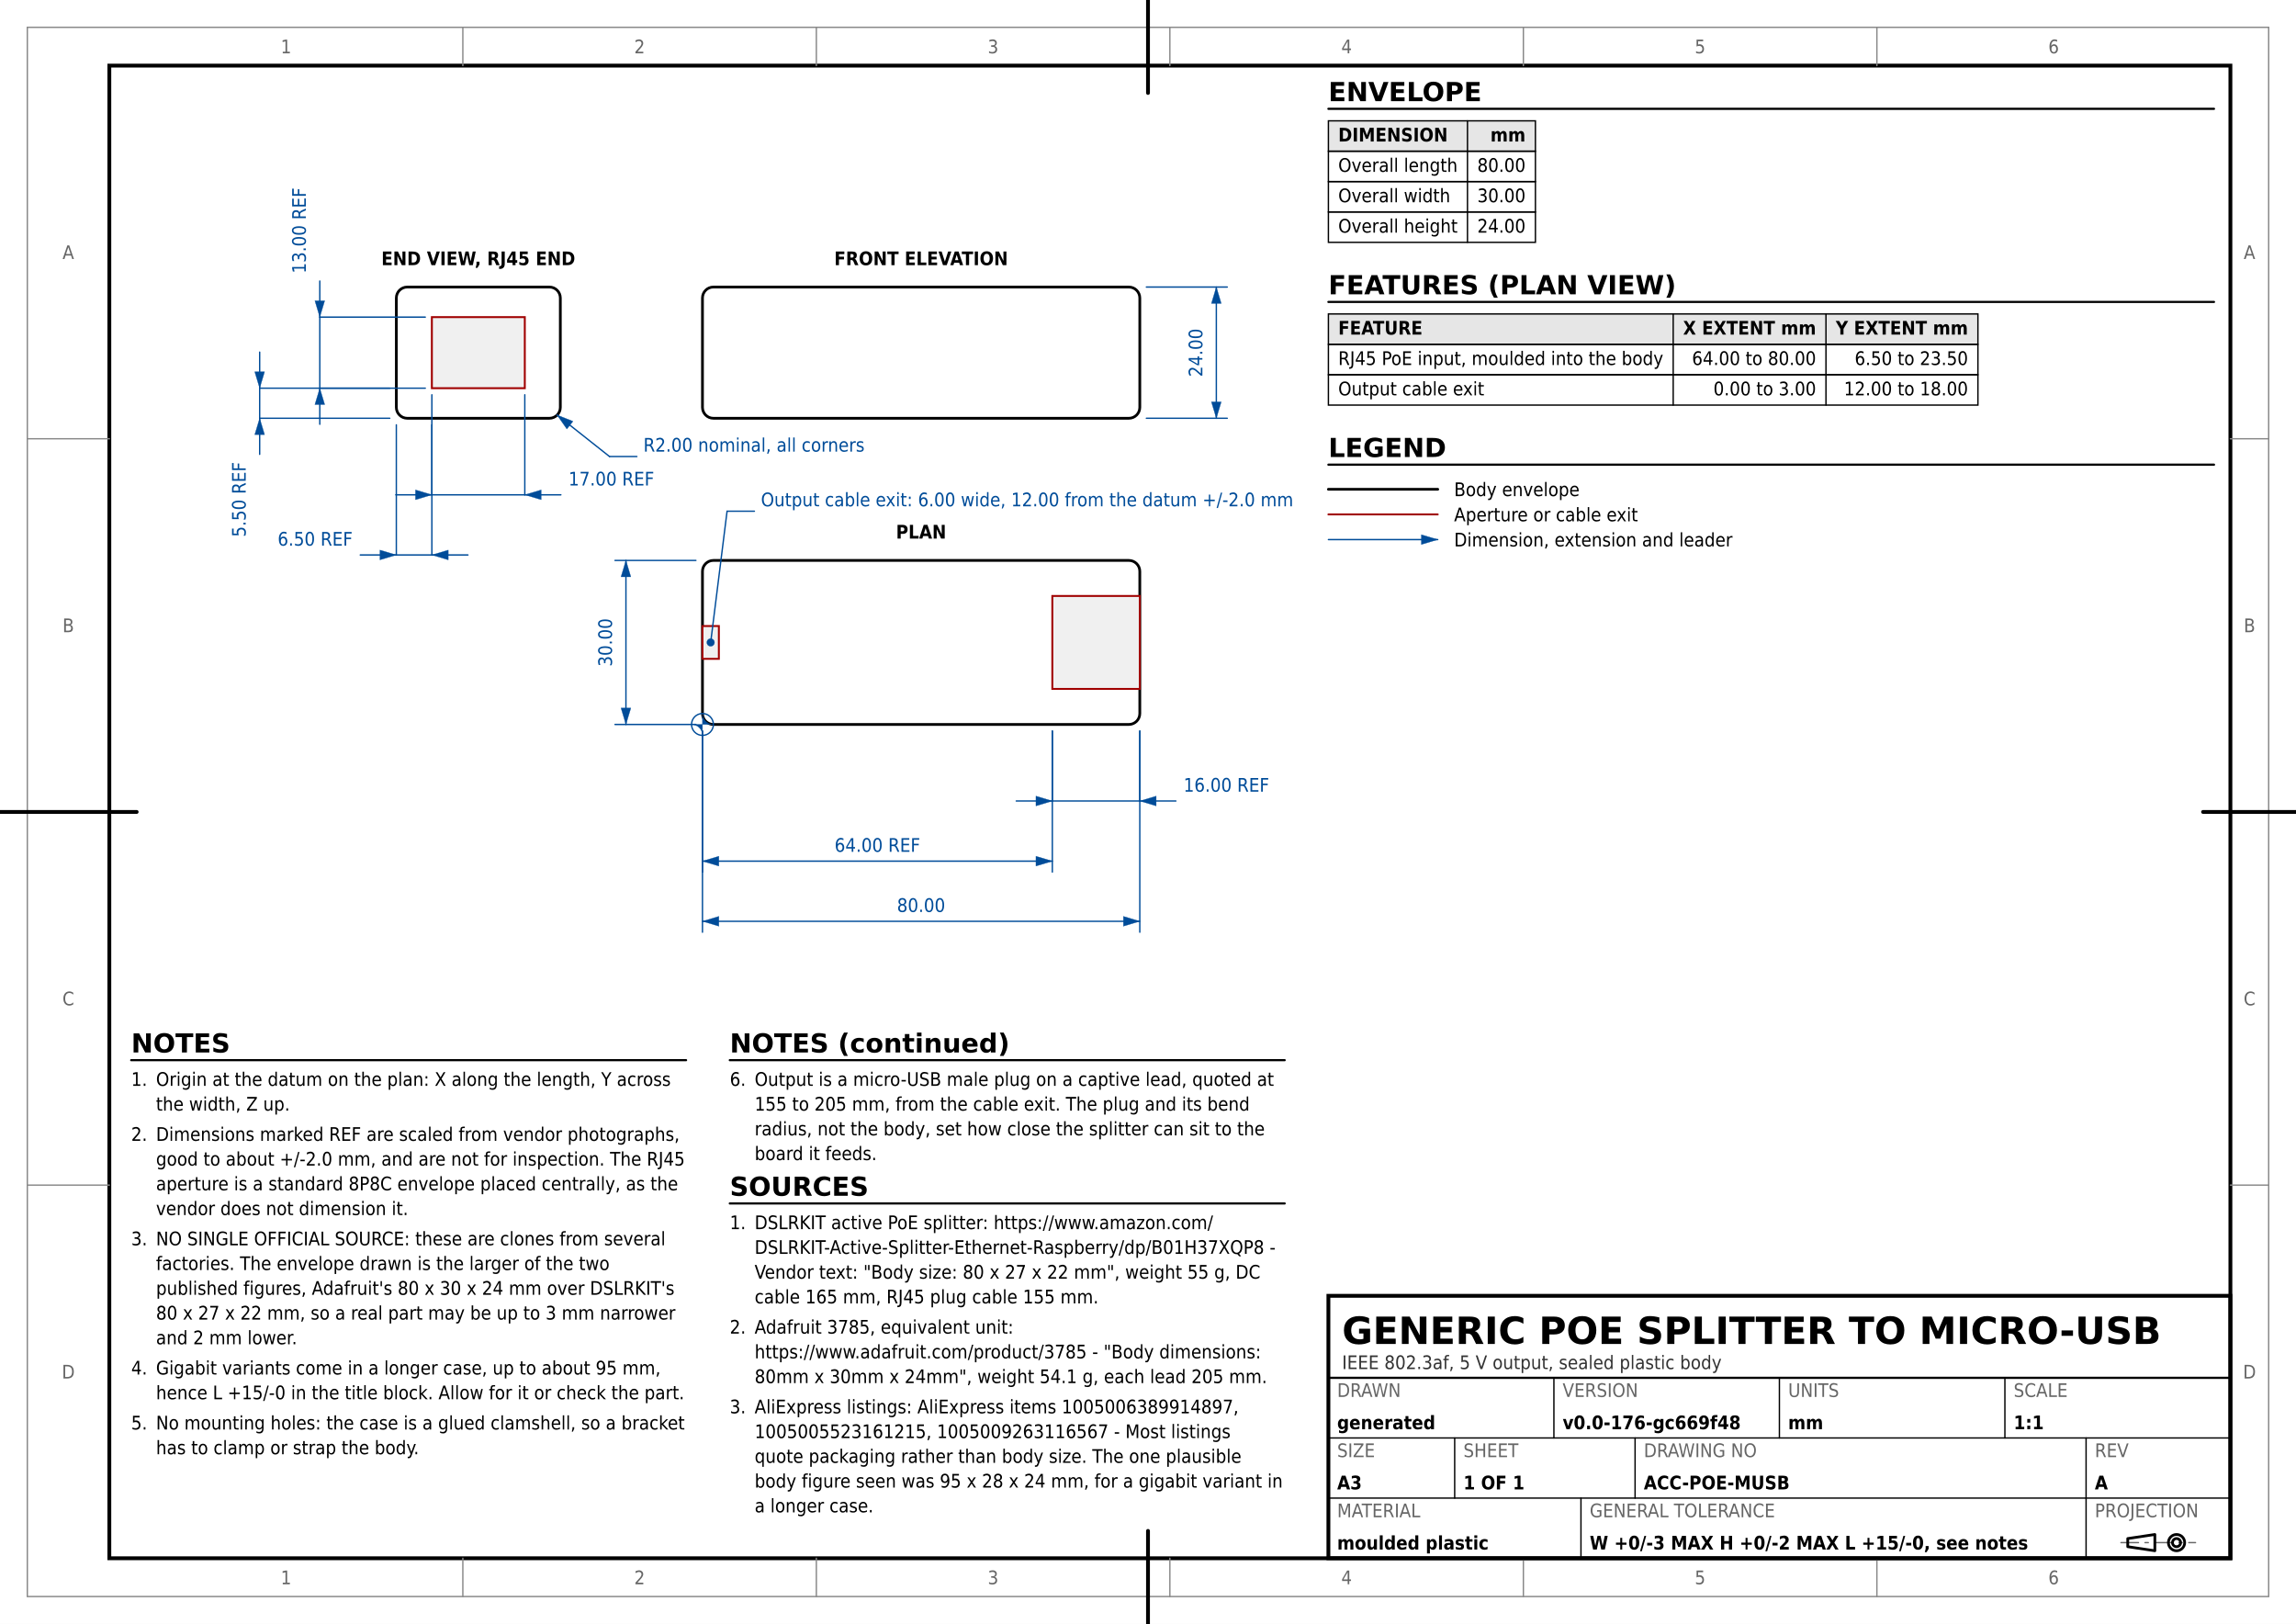
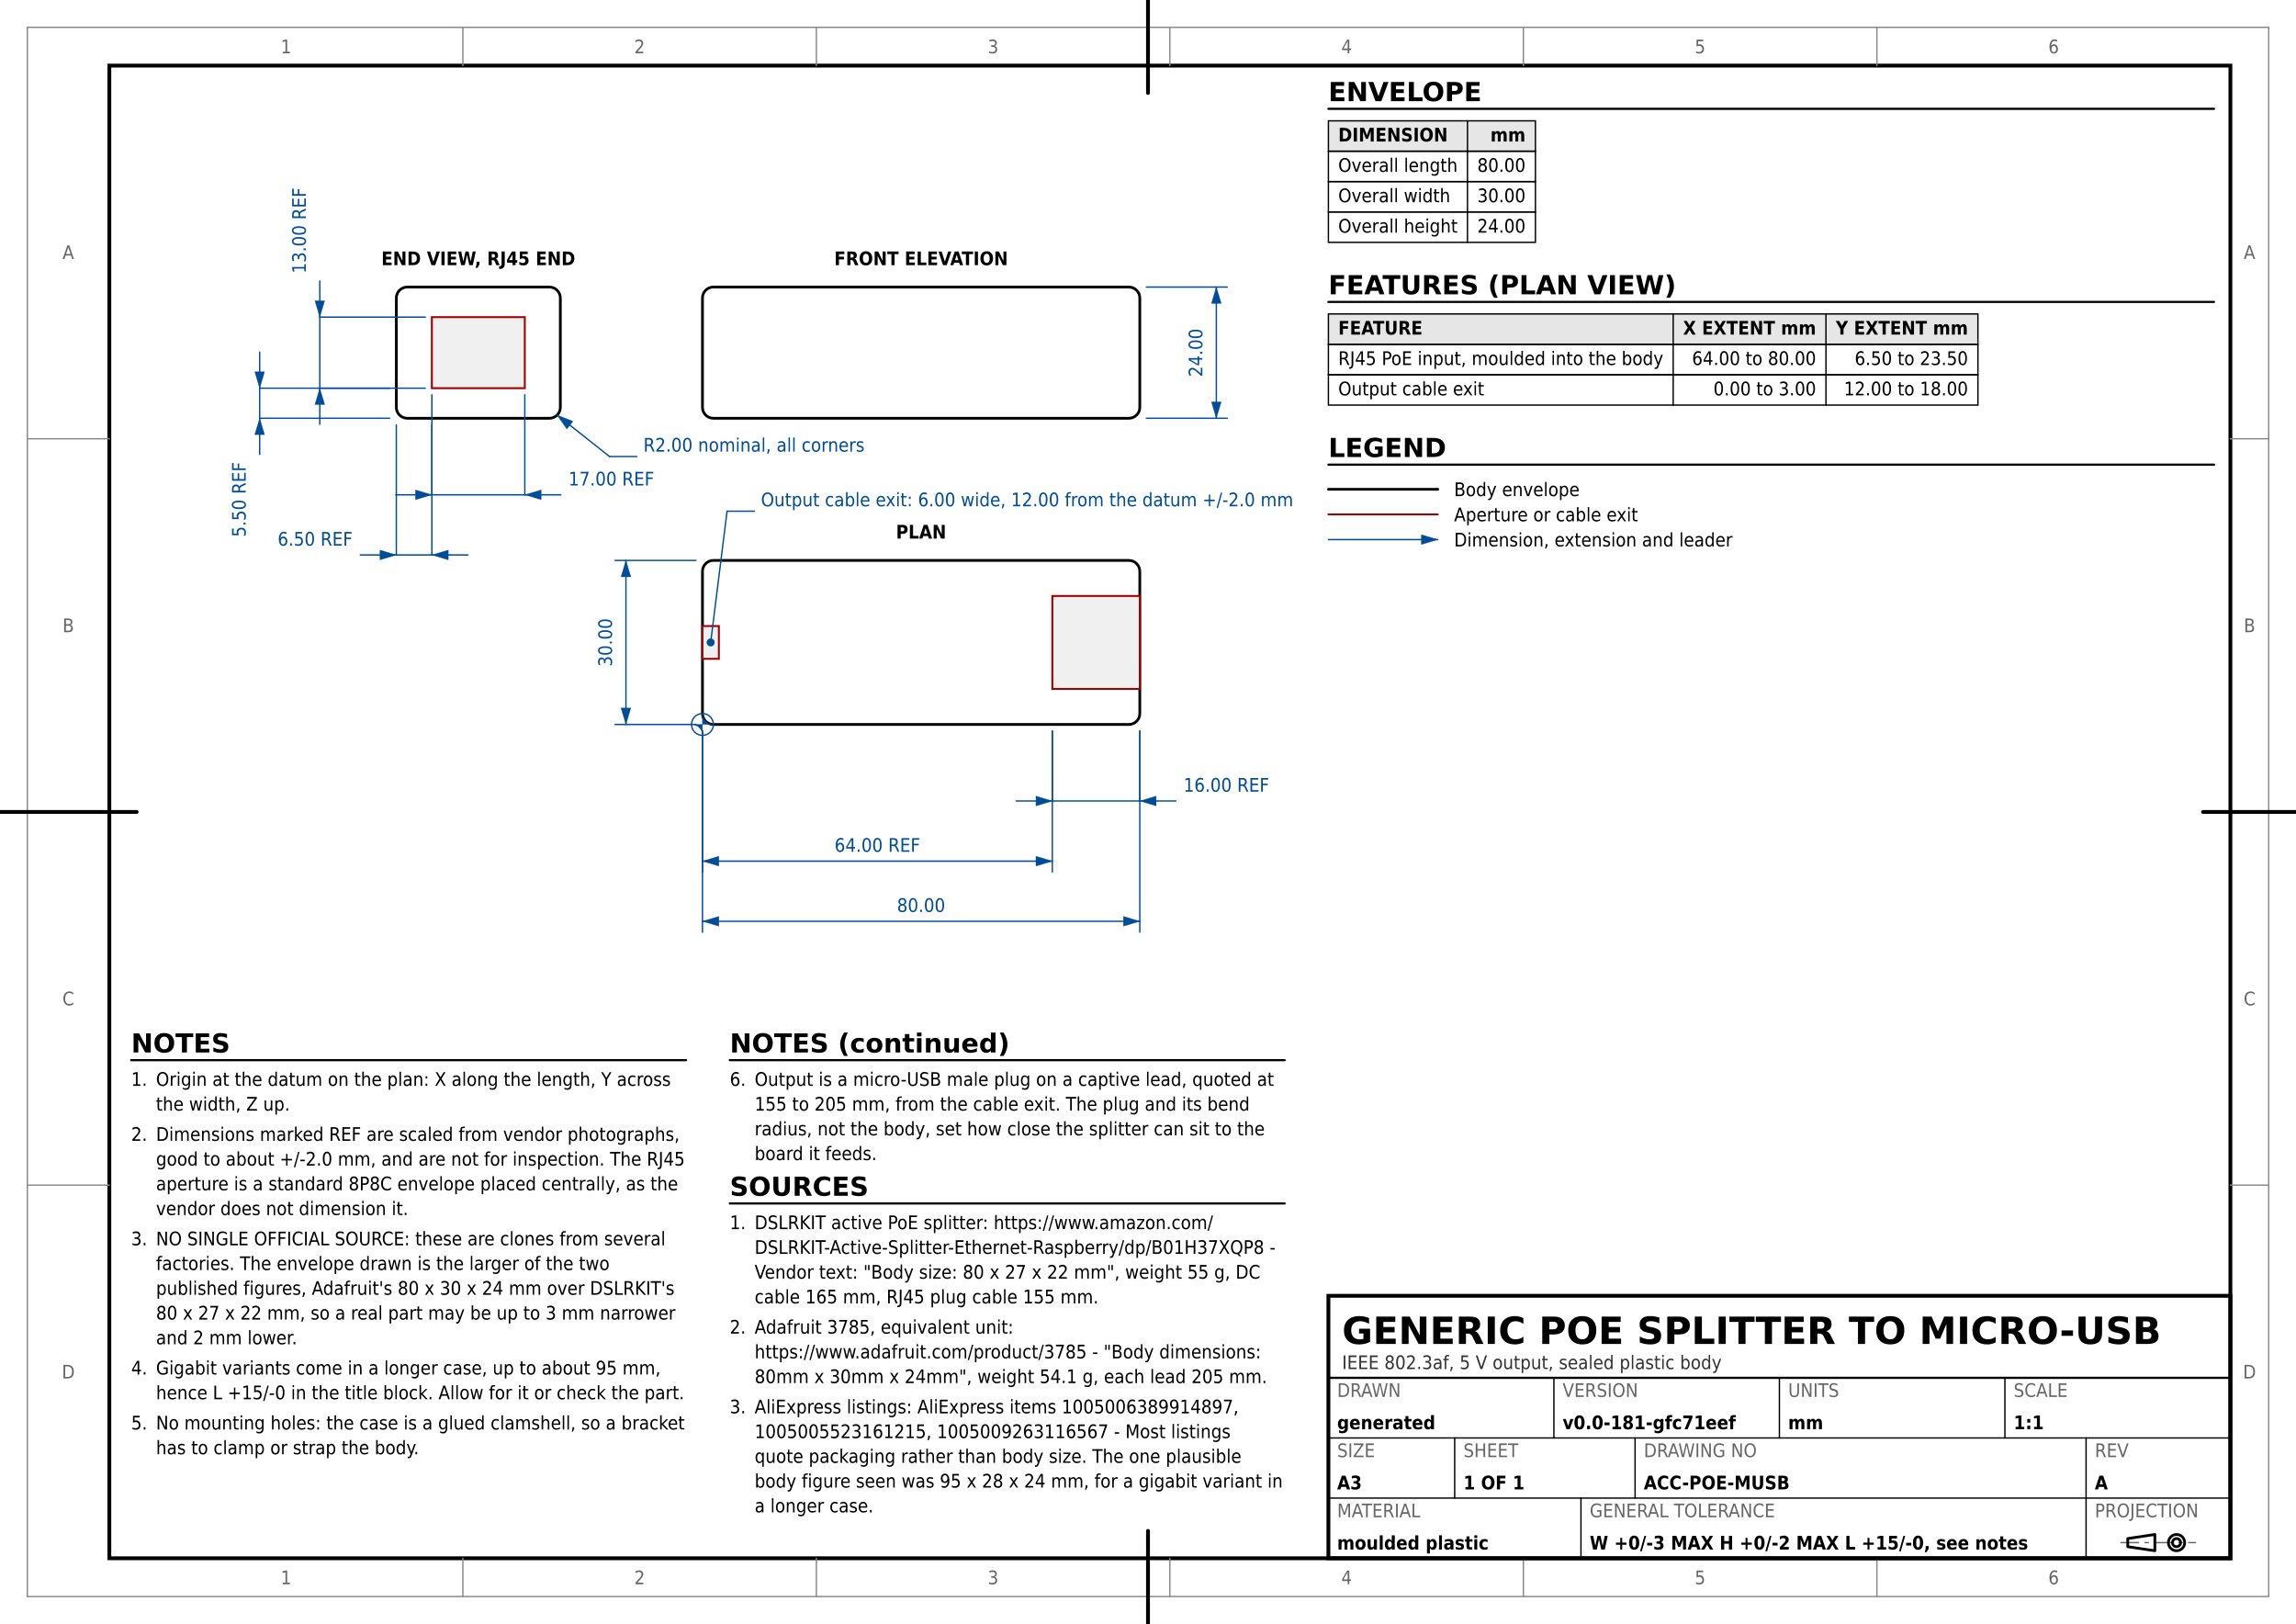
<svg xmlns="http://www.w3.org/2000/svg" version="1.1" width="420mm" height="297mm" viewBox="0 0 420 297">
  <rect width="100%" height="100%" fill="#ffffff" />
  <rect x="5" y="5" width="410" height="287" fill="none" stroke="#888888" stroke-width="0.25" />
  <rect x="20" y="12" width="388" height="273" fill="none" stroke="#000000" stroke-width="0.7" />
  <text x="52.333" y="289.75" font-family="DejaVu Sans Condensed, DejaVu Sans, Liberation Sans, sans-serif" font-size="3.429" fill="#666666" text-anchor="middle">1</text>
  <text x="52.333" y="9.75" font-family="DejaVu Sans Condensed, DejaVu Sans, Liberation Sans, sans-serif" font-size="3.429" fill="#666666" text-anchor="middle">1</text>
  <line x1="84.667" y1="292" x2="84.667" y2="285" stroke="#888888" stroke-width="0.25" stroke-linecap="round" />
  <line x1="84.667" y1="12" x2="84.667" y2="5" stroke="#888888" stroke-width="0.25" stroke-linecap="round" />
  <text x="117" y="289.75" font-family="DejaVu Sans Condensed, DejaVu Sans, Liberation Sans, sans-serif" font-size="3.429" fill="#666666" text-anchor="middle">2</text>
  <text x="117" y="9.75" font-family="DejaVu Sans Condensed, DejaVu Sans, Liberation Sans, sans-serif" font-size="3.429" fill="#666666" text-anchor="middle">2</text>
  <line x1="149.333" y1="292" x2="149.333" y2="285" stroke="#888888" stroke-width="0.25" stroke-linecap="round" />
  <line x1="149.333" y1="12" x2="149.333" y2="5" stroke="#888888" stroke-width="0.25" stroke-linecap="round" />
  <text x="181.667" y="289.75" font-family="DejaVu Sans Condensed, DejaVu Sans, Liberation Sans, sans-serif" font-size="3.429" fill="#666666" text-anchor="middle">3</text>
  <text x="181.667" y="9.75" font-family="DejaVu Sans Condensed, DejaVu Sans, Liberation Sans, sans-serif" font-size="3.429" fill="#666666" text-anchor="middle">3</text>
  <line x1="214" y1="292" x2="214" y2="285" stroke="#888888" stroke-width="0.25" stroke-linecap="round" />
  <line x1="214" y1="12" x2="214" y2="5" stroke="#888888" stroke-width="0.25" stroke-linecap="round" />
  <text x="246.333" y="289.75" font-family="DejaVu Sans Condensed, DejaVu Sans, Liberation Sans, sans-serif" font-size="3.429" fill="#666666" text-anchor="middle">4</text>
  <text x="246.333" y="9.75" font-family="DejaVu Sans Condensed, DejaVu Sans, Liberation Sans, sans-serif" font-size="3.429" fill="#666666" text-anchor="middle">4</text>
  <line x1="278.667" y1="292" x2="278.667" y2="285" stroke="#888888" stroke-width="0.25" stroke-linecap="round" />
  <line x1="278.667" y1="12" x2="278.667" y2="5" stroke="#888888" stroke-width="0.25" stroke-linecap="round" />
  <text x="311" y="289.75" font-family="DejaVu Sans Condensed, DejaVu Sans, Liberation Sans, sans-serif" font-size="3.429" fill="#666666" text-anchor="middle">5</text>
  <text x="311" y="9.75" font-family="DejaVu Sans Condensed, DejaVu Sans, Liberation Sans, sans-serif" font-size="3.429" fill="#666666" text-anchor="middle">5</text>
  <line x1="343.333" y1="292" x2="343.333" y2="285" stroke="#888888" stroke-width="0.25" stroke-linecap="round" />
  <line x1="343.333" y1="12" x2="343.333" y2="5" stroke="#888888" stroke-width="0.25" stroke-linecap="round" />
  <text x="375.667" y="289.75" font-family="DejaVu Sans Condensed, DejaVu Sans, Liberation Sans, sans-serif" font-size="3.429" fill="#666666" text-anchor="middle">6</text>
  <text x="375.667" y="9.75" font-family="DejaVu Sans Condensed, DejaVu Sans, Liberation Sans, sans-serif" font-size="3.429" fill="#666666" text-anchor="middle">6</text>
  <text x="12.5" y="252.125" font-family="DejaVu Sans Condensed, DejaVu Sans, Liberation Sans, sans-serif" font-size="3.429" fill="#666666" text-anchor="middle">D</text>
  <text x="411.5" y="252.125" font-family="DejaVu Sans Condensed, DejaVu Sans, Liberation Sans, sans-serif" font-size="3.429" fill="#666666" text-anchor="middle">D</text>
  <line x1="5" y1="216.75" x2="20" y2="216.75" stroke="#888888" stroke-width="0.25" stroke-linecap="round" />
  <line x1="408" y1="216.75" x2="415" y2="216.75" stroke="#888888" stroke-width="0.25" stroke-linecap="round" />
  <text x="12.5" y="183.875" font-family="DejaVu Sans Condensed, DejaVu Sans, Liberation Sans, sans-serif" font-size="3.429" fill="#666666" text-anchor="middle">C</text>
  <text x="411.5" y="183.875" font-family="DejaVu Sans Condensed, DejaVu Sans, Liberation Sans, sans-serif" font-size="3.429" fill="#666666" text-anchor="middle">C</text>
  <line x1="5" y1="148.5" x2="20" y2="148.5" stroke="#888888" stroke-width="0.25" stroke-linecap="round" />
  <line x1="408" y1="148.5" x2="415" y2="148.5" stroke="#888888" stroke-width="0.25" stroke-linecap="round" />
  <text x="12.5" y="115.625" font-family="DejaVu Sans Condensed, DejaVu Sans, Liberation Sans, sans-serif" font-size="3.429" fill="#666666" text-anchor="middle">B</text>
  <text x="411.5" y="115.625" font-family="DejaVu Sans Condensed, DejaVu Sans, Liberation Sans, sans-serif" font-size="3.429" fill="#666666" text-anchor="middle">B</text>
  <line x1="5" y1="80.25" x2="20" y2="80.25" stroke="#888888" stroke-width="0.25" stroke-linecap="round" />
  <line x1="408" y1="80.25" x2="415" y2="80.25" stroke="#888888" stroke-width="0.25" stroke-linecap="round" />
  <text x="12.5" y="47.375" font-family="DejaVu Sans Condensed, DejaVu Sans, Liberation Sans, sans-serif" font-size="3.429" fill="#666666" text-anchor="middle">A</text>
  <text x="411.5" y="47.375" font-family="DejaVu Sans Condensed, DejaVu Sans, Liberation Sans, sans-serif" font-size="3.429" fill="#666666" text-anchor="middle">A</text>
  <line x1="210" y1="297" x2="210" y2="280" stroke="#000000" stroke-width="0.7" stroke-linecap="round" />
  <line x1="210" y1="17" x2="210" y2="0" stroke="#000000" stroke-width="0.7" stroke-linecap="round" />
  <line x1="0" y1="148.5" x2="25" y2="148.5" stroke="#000000" stroke-width="0.7" stroke-linecap="round" />
  <line x1="403" y1="148.5" x2="420" y2="148.5" stroke="#000000" stroke-width="0.7" stroke-linecap="round" />
  <rect x="128.5" y="52.5" width="80" height="24" fill="none" stroke="#000000" stroke-width="0.5" rx="2" ry="2" />
  <rect x="128.5" y="102.5" width="80" height="30" fill="none" stroke="#000000" stroke-width="0.5" rx="2" ry="2" />
  <rect x="72.5" y="52.5" width="30" height="24" fill="none" stroke="#000000" stroke-width="0.5" rx="2" ry="2" />
  <text x="168.5" y="48.5" font-family="DejaVu Sans Condensed, DejaVu Sans, Liberation Sans, sans-serif" font-size="3.429" fill="#000000" text-anchor="middle" font-weight="bold">FRONT ELEVATION</text>
  <text x="168.5" y="98.5" font-family="DejaVu Sans Condensed, DejaVu Sans, Liberation Sans, sans-serif" font-size="3.429" fill="#000000" text-anchor="middle" font-weight="bold">PLAN</text>
  <text x="87.5" y="48.5" font-family="DejaVu Sans Condensed, DejaVu Sans, Liberation Sans, sans-serif" font-size="3.429" fill="#000000" text-anchor="middle" font-weight="bold">END VIEW, RJ45 END</text>
  <rect x="192.5" y="109" width="16" height="17" fill="#f0f0f0" stroke="#a00000" stroke-width="0.35" />
  <rect x="79" y="58" width="17" height="13" fill="#f0f0f0" stroke="#a00000" stroke-width="0.35" />
  <line x1="79" y1="72.2" x2="79" y2="90.5" stroke="#004c99" stroke-width="0.25" stroke-linecap="round" />
  <line x1="96" y1="72.2" x2="96" y2="90.5" stroke="#004c99" stroke-width="0.25" stroke-linecap="round" />
  <line x1="79" y1="90.5" x2="96" y2="90.5" stroke="#004c99" stroke-width="0.25" stroke-linecap="round" />
  <polygon points="79,90.5 76,89.6 76,91.4" fill="#004c99" stroke="#004c99" stroke-width="0.05" stroke-linejoin="round" />
  <polygon points="96,90.5 99,91.4 99,89.6" fill="#004c99" stroke="#004c99" stroke-width="0.05" stroke-linejoin="round" />
  <line x1="72.4" y1="90.5" x2="79" y2="90.5" stroke="#004c99" stroke-width="0.25" stroke-linecap="round" />
  <line x1="96" y1="90.5" x2="102.6" y2="90.5" stroke="#004c99" stroke-width="0.25" stroke-linecap="round" />
  <text x="104" y="88.791" font-family="DejaVu Sans Condensed, DejaVu Sans, Liberation Sans, sans-serif" font-size="3.429" fill="#004c99" text-anchor="start">17.00 REF</text>
  <line x1="72.5" y1="77.7" x2="72.5" y2="101.5" stroke="#004c99" stroke-width="0.25" stroke-linecap="round" />
  <line x1="79" y1="77.7" x2="79" y2="101.5" stroke="#004c99" stroke-width="0.25" stroke-linecap="round" />
  <line x1="72.5" y1="101.5" x2="79" y2="101.5" stroke="#004c99" stroke-width="0.25" stroke-linecap="round" />
  <polygon points="72.5,101.5 69.5,100.6 69.5,102.4" fill="#004c99" stroke="#004c99" stroke-width="0.05" stroke-linejoin="round" />
  <polygon points="79,101.5 82,102.4 82,100.6" fill="#004c99" stroke="#004c99" stroke-width="0.05" stroke-linejoin="round" />
  <line x1="65.9" y1="101.5" x2="72.5" y2="101.5" stroke="#004c99" stroke-width="0.25" stroke-linecap="round" />
  <line x1="79" y1="101.5" x2="85.6" y2="101.5" stroke="#004c99" stroke-width="0.25" stroke-linecap="round" />
  <text x="64.5" y="99.791" font-family="DejaVu Sans Condensed, DejaVu Sans, Liberation Sans, sans-serif" font-size="3.429" fill="#004c99" text-anchor="end">6.50 REF</text>
  <line x1="77.8" y1="71" x2="58.5" y2="71" stroke="#004c99" stroke-width="0.25" stroke-linecap="round" />
  <line x1="77.8" y1="58" x2="58.5" y2="58" stroke="#004c99" stroke-width="0.25" stroke-linecap="round" />
  <line x1="58.5" y1="71" x2="58.5" y2="58" stroke="#004c99" stroke-width="0.25" stroke-linecap="round" />
  <polygon points="58.5,71 57.6,74 59.4,74" fill="#004c99" stroke="#004c99" stroke-width="0.05" stroke-linejoin="round" />
  <polygon points="58.5,58 59.4,55 57.6,55" fill="#004c99" stroke="#004c99" stroke-width="0.05" stroke-linejoin="round" />
  <line x1="58.5" y1="77.6" x2="58.5" y2="71" stroke="#004c99" stroke-width="0.25" stroke-linecap="round" />
  <line x1="58.5" y1="58" x2="58.5" y2="51.4" stroke="#004c99" stroke-width="0.25" stroke-linecap="round" />
  <text x="55.945" y="50" font-family="DejaVu Sans Condensed, DejaVu Sans, Liberation Sans, sans-serif" font-size="3.429" fill="#004c99" text-anchor="start" transform="rotate(-90 55.9453 50)">13.00 REF</text>
  <line x1="71.3" y1="76.5" x2="47.5" y2="76.5" stroke="#004c99" stroke-width="0.25" stroke-linecap="round" />
  <line x1="71.3" y1="71" x2="47.5" y2="71" stroke="#004c99" stroke-width="0.25" stroke-linecap="round" />
  <line x1="47.5" y1="76.5" x2="47.5" y2="71" stroke="#004c99" stroke-width="0.25" stroke-linecap="round" />
  <polygon points="47.5,76.5 46.6,79.5 48.4,79.5" fill="#004c99" stroke="#004c99" stroke-width="0.05" stroke-linejoin="round" />
  <polygon points="47.5,71 48.4,68 46.6,68" fill="#004c99" stroke="#004c99" stroke-width="0.05" stroke-linejoin="round" />
  <line x1="47.5" y1="83.1" x2="47.5" y2="76.5" stroke="#004c99" stroke-width="0.25" stroke-linecap="round" />
  <line x1="47.5" y1="71" x2="47.5" y2="64.4" stroke="#004c99" stroke-width="0.25" stroke-linecap="round" />
  <text x="44.945" y="84.5" font-family="DejaVu Sans Condensed, DejaVu Sans, Liberation Sans, sans-serif" font-size="3.429" fill="#004c99" text-anchor="end" transform="rotate(-90 44.9453 84.5)">5.50 REF</text>
  <line x1="192.5" y1="133.7" x2="192.5" y2="146.5" stroke="#004c99" stroke-width="0.25" stroke-linecap="round" />
  <line x1="208.5" y1="133.7" x2="208.5" y2="146.5" stroke="#004c99" stroke-width="0.25" stroke-linecap="round" />
  <line x1="192.5" y1="146.5" x2="208.5" y2="146.5" stroke="#004c99" stroke-width="0.25" stroke-linecap="round" />
  <polygon points="192.5,146.5 189.5,145.6 189.5,147.4" fill="#004c99" stroke="#004c99" stroke-width="0.05" stroke-linejoin="round" />
  <polygon points="208.5,146.5 211.5,147.4 211.5,145.6" fill="#004c99" stroke="#004c99" stroke-width="0.05" stroke-linejoin="round" />
  <line x1="185.9" y1="146.5" x2="192.5" y2="146.5" stroke="#004c99" stroke-width="0.25" stroke-linecap="round" />
  <line x1="208.5" y1="146.5" x2="215.1" y2="146.5" stroke="#004c99" stroke-width="0.25" stroke-linecap="round" />
  <text x="216.5" y="144.791" font-family="DejaVu Sans Condensed, DejaVu Sans, Liberation Sans, sans-serif" font-size="3.429" fill="#004c99" text-anchor="start">16.00 REF</text>
  <line x1="128.5" y1="133.7" x2="128.5" y2="159.5" stroke="#004c99" stroke-width="0.25" stroke-linecap="round" />
  <line x1="192.5" y1="133.7" x2="192.5" y2="159.5" stroke="#004c99" stroke-width="0.25" stroke-linecap="round" />
  <line x1="128.5" y1="157.5" x2="192.5" y2="157.5" stroke="#004c99" stroke-width="0.25" stroke-linecap="round" />
  <polygon points="128.5,157.5 131.5,158.4 131.5,156.6" fill="#004c99" stroke="#004c99" stroke-width="0.05" stroke-linejoin="round" />
  <polygon points="192.5,157.5 189.5,156.6 189.5,158.4" fill="#004c99" stroke="#004c99" stroke-width="0.05" stroke-linejoin="round" />
  <text x="160.5" y="155.791" font-family="DejaVu Sans Condensed, DejaVu Sans, Liberation Sans, sans-serif" font-size="3.429" fill="#004c99" text-anchor="middle">64.00 REF</text>
  <rect x="128.5" y="114.5" width="3" height="6" fill="#f0f0f0" stroke="#a00000" stroke-width="0.35" />
  <circle cx="130" cy="117.5" r="0.7" fill="#004c99" stroke="#004c99" stroke-width="0.05" />
  <line x1="130" y1="117.5" x2="133" y2="93.5" stroke="#004c99" stroke-width="0.25" stroke-linecap="round" />
  <line x1="133" y1="93.5" x2="138" y2="93.5" stroke="#004c99" stroke-width="0.25" stroke-linecap="round" />
  <text x="139.2" y="92.6" font-family="DejaVu Sans Condensed, DejaVu Sans, Liberation Sans, sans-serif" font-size="3.429" fill="#004c99" text-anchor="start">Output cable exit: 6.00 wide, 12.00 from the datum +/-2.0 mm</text>
  <line x1="128.5" y1="133.7" x2="128.5" y2="170.5" stroke="#004c99" stroke-width="0.25" stroke-linecap="round" />
  <line x1="208.5" y1="133.7" x2="208.5" y2="170.5" stroke="#004c99" stroke-width="0.25" stroke-linecap="round" />
  <line x1="128.5" y1="168.5" x2="208.5" y2="168.5" stroke="#004c99" stroke-width="0.25" stroke-linecap="round" />
  <polygon points="128.5,168.5 131.5,169.4 131.5,167.6" fill="#004c99" stroke="#004c99" stroke-width="0.05" stroke-linejoin="round" />
  <polygon points="208.5,168.5 205.5,167.6 205.5,169.4" fill="#004c99" stroke="#004c99" stroke-width="0.05" stroke-linejoin="round" />
  <text x="168.5" y="166.791" font-family="DejaVu Sans Condensed, DejaVu Sans, Liberation Sans, sans-serif" font-size="3.429" fill="#004c99" text-anchor="middle">80.00</text>
  <line x1="127.3" y1="132.5" x2="112.5" y2="132.5" stroke="#004c99" stroke-width="0.25" stroke-linecap="round" />
  <line x1="127.3" y1="102.5" x2="112.5" y2="102.5" stroke="#004c99" stroke-width="0.25" stroke-linecap="round" />
  <line x1="114.5" y1="132.5" x2="114.5" y2="102.5" stroke="#004c99" stroke-width="0.25" stroke-linecap="round" />
  <polygon points="114.5,132.5 115.4,129.5 113.6,129.5" fill="#004c99" stroke="#004c99" stroke-width="0.05" stroke-linejoin="round" />
  <polygon points="114.5,102.5 113.6,105.5 115.4,105.5" fill="#004c99" stroke="#004c99" stroke-width="0.05" stroke-linejoin="round" />
  <text x="111.945" y="117.5" font-family="DejaVu Sans Condensed, DejaVu Sans, Liberation Sans, sans-serif" font-size="3.429" fill="#004c99" text-anchor="middle" transform="rotate(-90 111.9453 117.5)">30.00</text>
  <line x1="209.7" y1="76.5" x2="224.5" y2="76.5" stroke="#004c99" stroke-width="0.25" stroke-linecap="round" />
  <line x1="209.7" y1="52.5" x2="224.5" y2="52.5" stroke="#004c99" stroke-width="0.25" stroke-linecap="round" />
  <line x1="222.5" y1="76.5" x2="222.5" y2="52.5" stroke="#004c99" stroke-width="0.25" stroke-linecap="round" />
  <polygon points="222.5,76.5 223.4,73.5 221.6,73.5" fill="#004c99" stroke="#004c99" stroke-width="0.05" stroke-linejoin="round" />
  <polygon points="222.5,52.5 221.6,55.5 223.4,55.5" fill="#004c99" stroke="#004c99" stroke-width="0.05" stroke-linejoin="round" />
  <text x="219.945" y="64.5" font-family="DejaVu Sans Condensed, DejaVu Sans, Liberation Sans, sans-serif" font-size="3.429" fill="#004c99" text-anchor="middle" transform="rotate(-90 219.9453 64.5)">24.00</text>
  <polygon points="101.9,75.9 103.694,78.468 104.811,77.056" fill="#004c99" stroke="#004c99" stroke-width="0.05" stroke-linejoin="round" />
  <line x1="101.9" y1="75.9" x2="111.5" y2="83.5" stroke="#004c99" stroke-width="0.25" stroke-linecap="round" />
  <line x1="111.5" y1="83.5" x2="116.5" y2="83.5" stroke="#004c99" stroke-width="0.25" stroke-linecap="round" />
  <text x="117.7" y="82.6" font-family="DejaVu Sans Condensed, DejaVu Sans, Liberation Sans, sans-serif" font-size="3.429" fill="#004c99" text-anchor="start">R2.00 nominal, all corners</text>
  <circle cx="128.5" cy="132.5" r="2" fill="none" stroke="#004c99" stroke-width="0.25" />
  <path d="M 128.5 132.5 L 130.5 132.5 A 2.0 2.0 0 0 1 128.5 130.5 Z" fill="#004c99" stroke="#004c99" stroke-width="0.05" stroke-linejoin="round" stroke-linecap="round" />
  <path d="M 128.5 132.5 L 126.5 132.5 A 2.0 2.0 0 0 1 128.5 134.5 Z" fill="#004c99" stroke="#004c99" stroke-width="0.05" stroke-linejoin="round" stroke-linecap="round" />
  <text x="243" y="18.5" font-family="DejaVu Sans, Liberation Sans, sans-serif" font-size="4.801" fill="#000000" text-anchor="start" font-weight="bold">ENVELOPE</text>
  <line x1="243" y1="19.9" x2="405" y2="19.9" stroke="#000000" stroke-width="0.4" stroke-linecap="round" />
  <rect x="243" y="22.1" width="37.87" height="5.556" fill="#e6e6e6" stroke="#000000" stroke-width="0.25" />
  <text x="244.8" y="25.878" font-family="DejaVu Sans Condensed, DejaVu Sans, Liberation Sans, sans-serif" font-size="3.429" fill="#000000" text-anchor="start" font-weight="bold">DIMENSION</text>
  <text x="279.07" y="25.878" font-family="DejaVu Sans Condensed, DejaVu Sans, Liberation Sans, sans-serif" font-size="3.429" fill="#000000" text-anchor="end" font-weight="bold">mm</text>
  <rect x="243" y="27.656" width="37.87" height="5.556" fill="none" stroke="#000000" stroke-width="0.25" />
  <text x="244.8" y="31.433" font-family="DejaVu Sans Condensed, DejaVu Sans, Liberation Sans, sans-serif" font-size="3.429" fill="#000000" text-anchor="start">Overall length</text>
  <text x="279.07" y="31.433" font-family="DejaVu Sans Condensed, DejaVu Sans, Liberation Sans, sans-serif" font-size="3.429" fill="#000000" text-anchor="end">80.00</text>
  <rect x="243" y="33.211" width="37.87" height="5.556" fill="none" stroke="#000000" stroke-width="0.25" />
  <text x="244.8" y="36.989" font-family="DejaVu Sans Condensed, DejaVu Sans, Liberation Sans, sans-serif" font-size="3.429" fill="#000000" text-anchor="start">Overall width</text>
  <text x="279.07" y="36.989" font-family="DejaVu Sans Condensed, DejaVu Sans, Liberation Sans, sans-serif" font-size="3.429" fill="#000000" text-anchor="end">30.00</text>
  <rect x="243" y="38.767" width="37.87" height="5.556" fill="none" stroke="#000000" stroke-width="0.25" />
  <text x="244.8" y="42.544" font-family="DejaVu Sans Condensed, DejaVu Sans, Liberation Sans, sans-serif" font-size="3.429" fill="#000000" text-anchor="start">Overall height</text>
  <text x="279.07" y="42.544" font-family="DejaVu Sans Condensed, DejaVu Sans, Liberation Sans, sans-serif" font-size="3.429" fill="#000000" text-anchor="end">24.00</text>
  <line x1="268.441" y1="22.1" x2="268.441" y2="44.322" stroke="#000000" stroke-width="0.25" stroke-linecap="round" />
  <text x="243" y="53.822" font-family="DejaVu Sans, Liberation Sans, sans-serif" font-size="4.801" fill="#000000" text-anchor="start" font-weight="bold">FEATURES (PLAN VIEW)</text>
  <line x1="243" y1="55.222" x2="405" y2="55.222" stroke="#000000" stroke-width="0.4" stroke-linecap="round" />
  <rect x="243" y="57.422" width="118.816" height="5.556" fill="#e6e6e6" stroke="#000000" stroke-width="0.25" />
  <text x="244.8" y="61.2" font-family="DejaVu Sans Condensed, DejaVu Sans, Liberation Sans, sans-serif" font-size="3.429" fill="#000000" text-anchor="start" font-weight="bold">FEATURE</text>
  <text x="332.218" y="61.2" font-family="DejaVu Sans Condensed, DejaVu Sans, Liberation Sans, sans-serif" font-size="3.429" fill="#000000" text-anchor="end" font-weight="bold">X EXTENT mm</text>
  <text x="360.016" y="61.2" font-family="DejaVu Sans Condensed, DejaVu Sans, Liberation Sans, sans-serif" font-size="3.429" fill="#000000" text-anchor="end" font-weight="bold">Y EXTENT mm</text>
  <rect x="243" y="62.978" width="118.816" height="5.556" fill="none" stroke="#000000" stroke-width="0.25" />
  <text x="244.8" y="66.756" font-family="DejaVu Sans Condensed, DejaVu Sans, Liberation Sans, sans-serif" font-size="3.429" fill="#000000" text-anchor="start">RJ45 PoE input, moulded into the body</text>
  <text x="332.218" y="66.756" font-family="DejaVu Sans Condensed, DejaVu Sans, Liberation Sans, sans-serif" font-size="3.429" fill="#000000" text-anchor="end">64.00 to 80.00</text>
  <text x="360.016" y="66.756" font-family="DejaVu Sans Condensed, DejaVu Sans, Liberation Sans, sans-serif" font-size="3.429" fill="#000000" text-anchor="end">6.50 to 23.50</text>
  <rect x="243" y="68.533" width="118.816" height="5.556" fill="none" stroke="#000000" stroke-width="0.25" />
  <text x="244.8" y="72.311" font-family="DejaVu Sans Condensed, DejaVu Sans, Liberation Sans, sans-serif" font-size="3.429" fill="#000000" text-anchor="start">Output cable exit</text>
  <text x="332.218" y="72.311" font-family="DejaVu Sans Condensed, DejaVu Sans, Liberation Sans, sans-serif" font-size="3.429" fill="#000000" text-anchor="end">0.00 to 3.00</text>
  <text x="360.016" y="72.311" font-family="DejaVu Sans Condensed, DejaVu Sans, Liberation Sans, sans-serif" font-size="3.429" fill="#000000" text-anchor="end">12.00 to 18.00</text>
  <line x1="306.074" y1="57.422" x2="306.074" y2="74.089" stroke="#000000" stroke-width="0.25" stroke-linecap="round" />
  <line x1="334.018" y1="57.422" x2="334.018" y2="74.089" stroke="#000000" stroke-width="0.25" stroke-linecap="round" />
  <text x="243" y="83.589" font-family="DejaVu Sans, Liberation Sans, sans-serif" font-size="4.801" fill="#000000" text-anchor="start" font-weight="bold">LEGEND</text>
  <line x1="243" y1="84.989" x2="405" y2="84.989" stroke="#000000" stroke-width="0.4" stroke-linecap="round" />
  <line x1="243" y1="89.489" x2="263" y2="89.489" stroke="#000000" stroke-width="0.5" stroke-linecap="round" />
  <text x="266" y="90.739" font-family="DejaVu Sans Condensed, DejaVu Sans, Liberation Sans, sans-serif" font-size="3.429" fill="#000000" text-anchor="start">Body envelope</text>
  <line x1="243" y1="94.089" x2="263" y2="94.089" stroke="#a00000" stroke-width="0.35" stroke-linecap="round" />
  <text x="266" y="95.339" font-family="DejaVu Sans Condensed, DejaVu Sans, Liberation Sans, sans-serif" font-size="3.429" fill="#000000" text-anchor="start">Aperture or cable exit</text>
  <line x1="243" y1="98.689" x2="263" y2="98.689" stroke="#004c99" stroke-width="0.25" stroke-linecap="round" />
  <polygon points="263,98.689 260,97.789 260,99.589" fill="#004c99" stroke="#004c99" stroke-width="0.05" stroke-linejoin="round" />
  <text x="266" y="99.939" font-family="DejaVu Sans Condensed, DejaVu Sans, Liberation Sans, sans-serif" font-size="3.429" fill="#000000" text-anchor="start">Dimension, extension and leader</text>
  <text x="24" y="192.5" font-family="DejaVu Sans, Liberation Sans, sans-serif" font-size="4.801" fill="#000000" text-anchor="start" font-weight="bold">NOTES</text>
  <line x1="24" y1="193.9" x2="125.5" y2="193.9" stroke="#000000" stroke-width="0.4" stroke-linecap="round" />
  <text x="24" y="198.6" font-family="DejaVu Sans Condensed, DejaVu Sans, Liberation Sans, sans-serif" font-size="3.429" fill="#000000" text-anchor="start">1.</text>
  <text x="28.542" y="198.6" font-family="DejaVu Sans Condensed, DejaVu Sans, Liberation Sans, sans-serif" font-size="3.429" fill="#000000" text-anchor="start">Origin at the datum on the plan: X along the length, Y across</text>
  <text x="28.542" y="203.127" font-family="DejaVu Sans Condensed, DejaVu Sans, Liberation Sans, sans-serif" font-size="3.429" fill="#000000" text-anchor="start">the width, Z up.</text>
  <text x="24" y="208.654" font-family="DejaVu Sans Condensed, DejaVu Sans, Liberation Sans, sans-serif" font-size="3.429" fill="#000000" text-anchor="start">2.</text>
  <text x="28.542" y="208.654" font-family="DejaVu Sans Condensed, DejaVu Sans, Liberation Sans, sans-serif" font-size="3.429" fill="#000000" text-anchor="start">Dimensions marked REF are scaled from vendor photographs,</text>
  <text x="28.542" y="213.18" font-family="DejaVu Sans Condensed, DejaVu Sans, Liberation Sans, sans-serif" font-size="3.429" fill="#000000" text-anchor="start">good to about +/-2.0 mm, and are not for inspection. The RJ45</text>
  <text x="28.542" y="217.707" font-family="DejaVu Sans Condensed, DejaVu Sans, Liberation Sans, sans-serif" font-size="3.429" fill="#000000" text-anchor="start">aperture is a standard 8P8C envelope placed centrally, as the</text>
  <text x="28.542" y="222.234" font-family="DejaVu Sans Condensed, DejaVu Sans, Liberation Sans, sans-serif" font-size="3.429" fill="#000000" text-anchor="start">vendor does not dimension it.</text>
  <text x="24" y="227.761" font-family="DejaVu Sans Condensed, DejaVu Sans, Liberation Sans, sans-serif" font-size="3.429" fill="#000000" text-anchor="start">3.</text>
  <text x="28.542" y="227.761" font-family="DejaVu Sans Condensed, DejaVu Sans, Liberation Sans, sans-serif" font-size="3.429" fill="#000000" text-anchor="start">NO SINGLE OFFICIAL SOURCE: these are clones from several</text>
  <text x="28.542" y="232.287" font-family="DejaVu Sans Condensed, DejaVu Sans, Liberation Sans, sans-serif" font-size="3.429" fill="#000000" text-anchor="start">factories. The envelope drawn is the larger of the two</text>
  <text x="28.542" y="236.814" font-family="DejaVu Sans Condensed, DejaVu Sans, Liberation Sans, sans-serif" font-size="3.429" fill="#000000" text-anchor="start">published figures, Adafruit's 80 x 30 x 24 mm over DSLRKIT's</text>
  <text x="28.542" y="241.341" font-family="DejaVu Sans Condensed, DejaVu Sans, Liberation Sans, sans-serif" font-size="3.429" fill="#000000" text-anchor="start">80 x 27 x 22 mm, so a real part may be up to 3 mm narrower</text>
  <text x="28.542" y="245.868" font-family="DejaVu Sans Condensed, DejaVu Sans, Liberation Sans, sans-serif" font-size="3.429" fill="#000000" text-anchor="start">and 2 mm lower.</text>
  <text x="24" y="251.394" font-family="DejaVu Sans Condensed, DejaVu Sans, Liberation Sans, sans-serif" font-size="3.429" fill="#000000" text-anchor="start">4.</text>
  <text x="28.542" y="251.394" font-family="DejaVu Sans Condensed, DejaVu Sans, Liberation Sans, sans-serif" font-size="3.429" fill="#000000" text-anchor="start">Gigabit variants come in a longer case, up to about 95 mm,</text>
  <text x="28.542" y="255.921" font-family="DejaVu Sans Condensed, DejaVu Sans, Liberation Sans, sans-serif" font-size="3.429" fill="#000000" text-anchor="start">hence L +15/-0 in the title block. Allow for it or check the part.</text>
  <text x="24" y="261.448" font-family="DejaVu Sans Condensed, DejaVu Sans, Liberation Sans, sans-serif" font-size="3.429" fill="#000000" text-anchor="start">5.</text>
  <text x="28.542" y="261.448" font-family="DejaVu Sans Condensed, DejaVu Sans, Liberation Sans, sans-serif" font-size="3.429" fill="#000000" text-anchor="start">No mounting holes: the case is a glued clamshell, so a bracket</text>
  <text x="28.542" y="265.974" font-family="DejaVu Sans Condensed, DejaVu Sans, Liberation Sans, sans-serif" font-size="3.429" fill="#000000" text-anchor="start">has to clamp or strap the body.</text>
  <text x="133.5" y="192.5" font-family="DejaVu Sans, Liberation Sans, sans-serif" font-size="4.801" fill="#000000" text-anchor="start" font-weight="bold">NOTES (continued)</text>
  <line x1="133.5" y1="193.9" x2="235" y2="193.9" stroke="#000000" stroke-width="0.4" stroke-linecap="round" />
  <text x="133.5" y="198.6" font-family="DejaVu Sans Condensed, DejaVu Sans, Liberation Sans, sans-serif" font-size="3.429" fill="#000000" text-anchor="start">6.</text>
  <text x="138.042" y="198.6" font-family="DejaVu Sans Condensed, DejaVu Sans, Liberation Sans, sans-serif" font-size="3.429" fill="#000000" text-anchor="start">Output is a micro-USB male plug on a captive lead, quoted at</text>
  <text x="138.042" y="203.127" font-family="DejaVu Sans Condensed, DejaVu Sans, Liberation Sans, sans-serif" font-size="3.429" fill="#000000" text-anchor="start">155 to 205 mm, from the cable exit. The plug and its bend</text>
  <text x="138.042" y="207.654" font-family="DejaVu Sans Condensed, DejaVu Sans, Liberation Sans, sans-serif" font-size="3.429" fill="#000000" text-anchor="start">radius, not the body, set how close the splitter can sit to the</text>
  <text x="138.042" y="212.18" font-family="DejaVu Sans Condensed, DejaVu Sans, Liberation Sans, sans-serif" font-size="3.429" fill="#000000" text-anchor="start">board it feeds.</text>
  <text x="133.5" y="218.707" font-family="DejaVu Sans, Liberation Sans, sans-serif" font-size="4.801" fill="#000000" text-anchor="start" font-weight="bold">SOURCES</text>
  <line x1="133.5" y1="220.107" x2="235" y2="220.107" stroke="#000000" stroke-width="0.4" stroke-linecap="round" />
  <text x="133.5" y="224.807" font-family="DejaVu Sans Condensed, DejaVu Sans, Liberation Sans, sans-serif" font-size="3.429" fill="#000000" text-anchor="start">1.</text>
  <text x="138.042" y="224.807" font-family="DejaVu Sans Condensed, DejaVu Sans, Liberation Sans, sans-serif" font-size="3.429" fill="#000000" text-anchor="start">DSLRKIT active PoE splitter: https://www.amazon.com/</text>
  <text x="138.042" y="229.334" font-family="DejaVu Sans Condensed, DejaVu Sans, Liberation Sans, sans-serif" font-size="3.429" fill="#000000" text-anchor="start">DSLRKIT-Active-Splitter-Ethernet-Raspberry/dp/B01H37XQP8 -</text>
  <text x="138.042" y="233.861" font-family="DejaVu Sans Condensed, DejaVu Sans, Liberation Sans, sans-serif" font-size="3.429" fill="#000000" text-anchor="start">Vendor text: "Body size: 80 x 27 x 22 mm", weight 55 g, DC</text>
  <text x="138.042" y="238.387" font-family="DejaVu Sans Condensed, DejaVu Sans, Liberation Sans, sans-serif" font-size="3.429" fill="#000000" text-anchor="start">cable 165 mm, RJ45 plug cable 155 mm.</text>
  <text x="133.5" y="243.914" font-family="DejaVu Sans Condensed, DejaVu Sans, Liberation Sans, sans-serif" font-size="3.429" fill="#000000" text-anchor="start">2.</text>
  <text x="138.042" y="243.914" font-family="DejaVu Sans Condensed, DejaVu Sans, Liberation Sans, sans-serif" font-size="3.429" fill="#000000" text-anchor="start">Adafruit 3785, equivalent unit:</text>
  <text x="138.042" y="248.441" font-family="DejaVu Sans Condensed, DejaVu Sans, Liberation Sans, sans-serif" font-size="3.429" fill="#000000" text-anchor="start">https://www.adafruit.com/product/3785 - "Body dimensions:</text>
  <text x="138.042" y="252.968" font-family="DejaVu Sans Condensed, DejaVu Sans, Liberation Sans, sans-serif" font-size="3.429" fill="#000000" text-anchor="start">80mm x 30mm x 24mm", weight 54.1 g, each lead 205 mm.</text>
  <text x="133.5" y="258.494" font-family="DejaVu Sans Condensed, DejaVu Sans, Liberation Sans, sans-serif" font-size="3.429" fill="#000000" text-anchor="start">3.</text>
  <text x="138.042" y="258.494" font-family="DejaVu Sans Condensed, DejaVu Sans, Liberation Sans, sans-serif" font-size="3.429" fill="#000000" text-anchor="start">AliExpress listings: AliExpress items 1005006389914897,</text>
  <text x="138.042" y="263.021" font-family="DejaVu Sans Condensed, DejaVu Sans, Liberation Sans, sans-serif" font-size="3.429" fill="#000000" text-anchor="start">1005005523161215, 1005009263116567 - Most listings</text>
  <text x="138.042" y="267.548" font-family="DejaVu Sans Condensed, DejaVu Sans, Liberation Sans, sans-serif" font-size="3.429" fill="#000000" text-anchor="start">quote packaging rather than body size. The one plausible</text>
  <text x="138.042" y="272.075" font-family="DejaVu Sans Condensed, DejaVu Sans, Liberation Sans, sans-serif" font-size="3.429" fill="#000000" text-anchor="start">body figure seen was 95 x 28 x 24 mm, for a gigabit variant in</text>
  <text x="138.042" y="276.601" font-family="DejaVu Sans Condensed, DejaVu Sans, Liberation Sans, sans-serif" font-size="3.429" fill="#000000" text-anchor="start">a longer case.</text>
  <rect x="243" y="237" width="165" height="48" fill="none" stroke="#000000" stroke-width="0.7" />
  <line x1="243" y1="252" x2="408" y2="252" stroke="#000000" stroke-width="0.4" stroke-linecap="round" />
  <text x="245.5" y="245.8" font-family="DejaVu Sans, Liberation Sans, sans-serif" font-size="6.859" fill="#000000" text-anchor="start" font-weight="bold">GENERIC POE SPLITTER TO MICRO-USB</text>
  <text x="245.5" y="250.4" font-family="DejaVu Sans Condensed, DejaVu Sans, Liberation Sans, sans-serif" font-size="3.429" fill="#333333" text-anchor="start">IEEE 802.3af, 5 V output, sealed plastic body</text>
  <text x="244.6" y="255.5" font-family="DejaVu Sans Condensed, DejaVu Sans, Liberation Sans, sans-serif" font-size="3.429" fill="#666666" text-anchor="start">DRAWN</text>
  <text x="244.6" y="261.4" font-family="DejaVu Sans Condensed, DejaVu Sans, Liberation Sans, sans-serif" font-size="3.429" fill="#000000" text-anchor="start" font-weight="bold">generated</text>
  <line x1="284.25" y1="263" x2="284.25" y2="252" stroke="#000000" stroke-width="0.25" stroke-linecap="round" />
  <text x="285.85" y="255.5" font-family="DejaVu Sans Condensed, DejaVu Sans, Liberation Sans, sans-serif" font-size="3.429" fill="#666666" text-anchor="start">VERSION</text>
-   <text x="285.85" y="261.4" font-family="DejaVu Sans Condensed, DejaVu Sans, Liberation Sans, sans-serif" font-size="3.429" fill="#000000" text-anchor="start" font-weight="bold">v0.0-176-gc669f48</text>
+   <text x="285.85" y="261.4" font-family="DejaVu Sans Condensed, DejaVu Sans, Liberation Sans, sans-serif" font-size="3.429" fill="#000000" text-anchor="start" font-weight="bold">v0.0-181-gfc71eef</text>
  <line x1="325.5" y1="263" x2="325.5" y2="252" stroke="#000000" stroke-width="0.25" stroke-linecap="round" />
  <text x="327.1" y="255.5" font-family="DejaVu Sans Condensed, DejaVu Sans, Liberation Sans, sans-serif" font-size="3.429" fill="#666666" text-anchor="start">UNITS</text>
  <text x="327.1" y="261.4" font-family="DejaVu Sans Condensed, DejaVu Sans, Liberation Sans, sans-serif" font-size="3.429" fill="#000000" text-anchor="start" font-weight="bold">mm</text>
  <line x1="366.75" y1="263" x2="366.75" y2="252" stroke="#000000" stroke-width="0.25" stroke-linecap="round" />
  <text x="368.35" y="255.5" font-family="DejaVu Sans Condensed, DejaVu Sans, Liberation Sans, sans-serif" font-size="3.429" fill="#666666" text-anchor="start">SCALE</text>
  <text x="368.35" y="261.4" font-family="DejaVu Sans Condensed, DejaVu Sans, Liberation Sans, sans-serif" font-size="3.429" fill="#000000" text-anchor="start" font-weight="bold">1:1</text>
  <line x1="243" y1="263" x2="408" y2="263" stroke="#000000" stroke-width="0.25" stroke-linecap="round" />
  <text x="244.6" y="266.5" font-family="DejaVu Sans Condensed, DejaVu Sans, Liberation Sans, sans-serif" font-size="3.429" fill="#666666" text-anchor="start">SIZE</text>
  <text x="244.6" y="272.4" font-family="DejaVu Sans Condensed, DejaVu Sans, Liberation Sans, sans-serif" font-size="3.429" fill="#000000" text-anchor="start" font-weight="bold">A3</text>
  <line x1="266.1" y1="274" x2="266.1" y2="263" stroke="#000000" stroke-width="0.25" stroke-linecap="round" />
  <text x="267.7" y="266.5" font-family="DejaVu Sans Condensed, DejaVu Sans, Liberation Sans, sans-serif" font-size="3.429" fill="#666666" text-anchor="start">SHEET</text>
  <text x="267.7" y="272.4" font-family="DejaVu Sans Condensed, DejaVu Sans, Liberation Sans, sans-serif" font-size="3.429" fill="#000000" text-anchor="start" font-weight="bold">1 OF 1</text>
  <line x1="299.1" y1="274" x2="299.1" y2="263" stroke="#000000" stroke-width="0.25" stroke-linecap="round" />
  <text x="300.7" y="266.5" font-family="DejaVu Sans Condensed, DejaVu Sans, Liberation Sans, sans-serif" font-size="3.429" fill="#666666" text-anchor="start">DRAWING NO</text>
  <text x="300.7" y="272.4" font-family="DejaVu Sans Condensed, DejaVu Sans, Liberation Sans, sans-serif" font-size="3.429" fill="#000000" text-anchor="start" font-weight="bold">ACC-POE-MUSB</text>
  <line x1="381.6" y1="274" x2="381.6" y2="263" stroke="#000000" stroke-width="0.25" stroke-linecap="round" />
  <text x="383.2" y="266.5" font-family="DejaVu Sans Condensed, DejaVu Sans, Liberation Sans, sans-serif" font-size="3.429" fill="#666666" text-anchor="start">REV</text>
  <text x="383.2" y="272.4" font-family="DejaVu Sans Condensed, DejaVu Sans, Liberation Sans, sans-serif" font-size="3.429" fill="#000000" text-anchor="start" font-weight="bold">A</text>
  <line x1="243" y1="274" x2="408" y2="274" stroke="#000000" stroke-width="0.25" stroke-linecap="round" />
  <text x="244.6" y="277.5" font-family="DejaVu Sans Condensed, DejaVu Sans, Liberation Sans, sans-serif" font-size="3.429" fill="#666666" text-anchor="start">MATERIAL</text>
  <text x="244.6" y="283.4" font-family="DejaVu Sans Condensed, DejaVu Sans, Liberation Sans, sans-serif" font-size="3.429" fill="#000000" text-anchor="start" font-weight="bold">moulded plastic</text>
  <line x1="289.2" y1="285" x2="289.2" y2="274" stroke="#000000" stroke-width="0.25" stroke-linecap="round" />
  <text x="290.8" y="277.5" font-family="DejaVu Sans Condensed, DejaVu Sans, Liberation Sans, sans-serif" font-size="3.429" fill="#666666" text-anchor="start">GENERAL TOLERANCE</text>
  <text x="290.8" y="283.4" font-family="DejaVu Sans Condensed, DejaVu Sans, Liberation Sans, sans-serif" font-size="3.429" fill="#000000" text-anchor="start" font-weight="bold">W +0/-3 MAX   H +0/-2 MAX   L +15/-0, see notes</text>
  <line x1="381.6" y1="285" x2="381.6" y2="274" stroke="#000000" stroke-width="0.25" stroke-linecap="round" />
  <text x="383.2" y="277.5" font-family="DejaVu Sans Condensed, DejaVu Sans, Liberation Sans, sans-serif" font-size="3.429" fill="#666666" text-anchor="start">PROJECTION</text>
  <line x1="387.98" y1="282.14" x2="401.62" y2="282.14" stroke="#666666" stroke-width="0.25" stroke-linecap="round" stroke-dasharray="3.2,1.2,0.6,1.2" />
  <polygon points="389.22,281.396 394.18,280.652 394.18,283.628 389.22,282.884" fill="none" stroke="#000000" stroke-width="0.5" stroke-linejoin="round" />
  <circle cx="398.148" cy="282.14" r="1.488" fill="none" stroke="#000000" stroke-width="0.5" />
  <circle cx="398.148" cy="282.14" r="0.744" fill="none" stroke="#000000" stroke-width="0.5" />
</svg>
